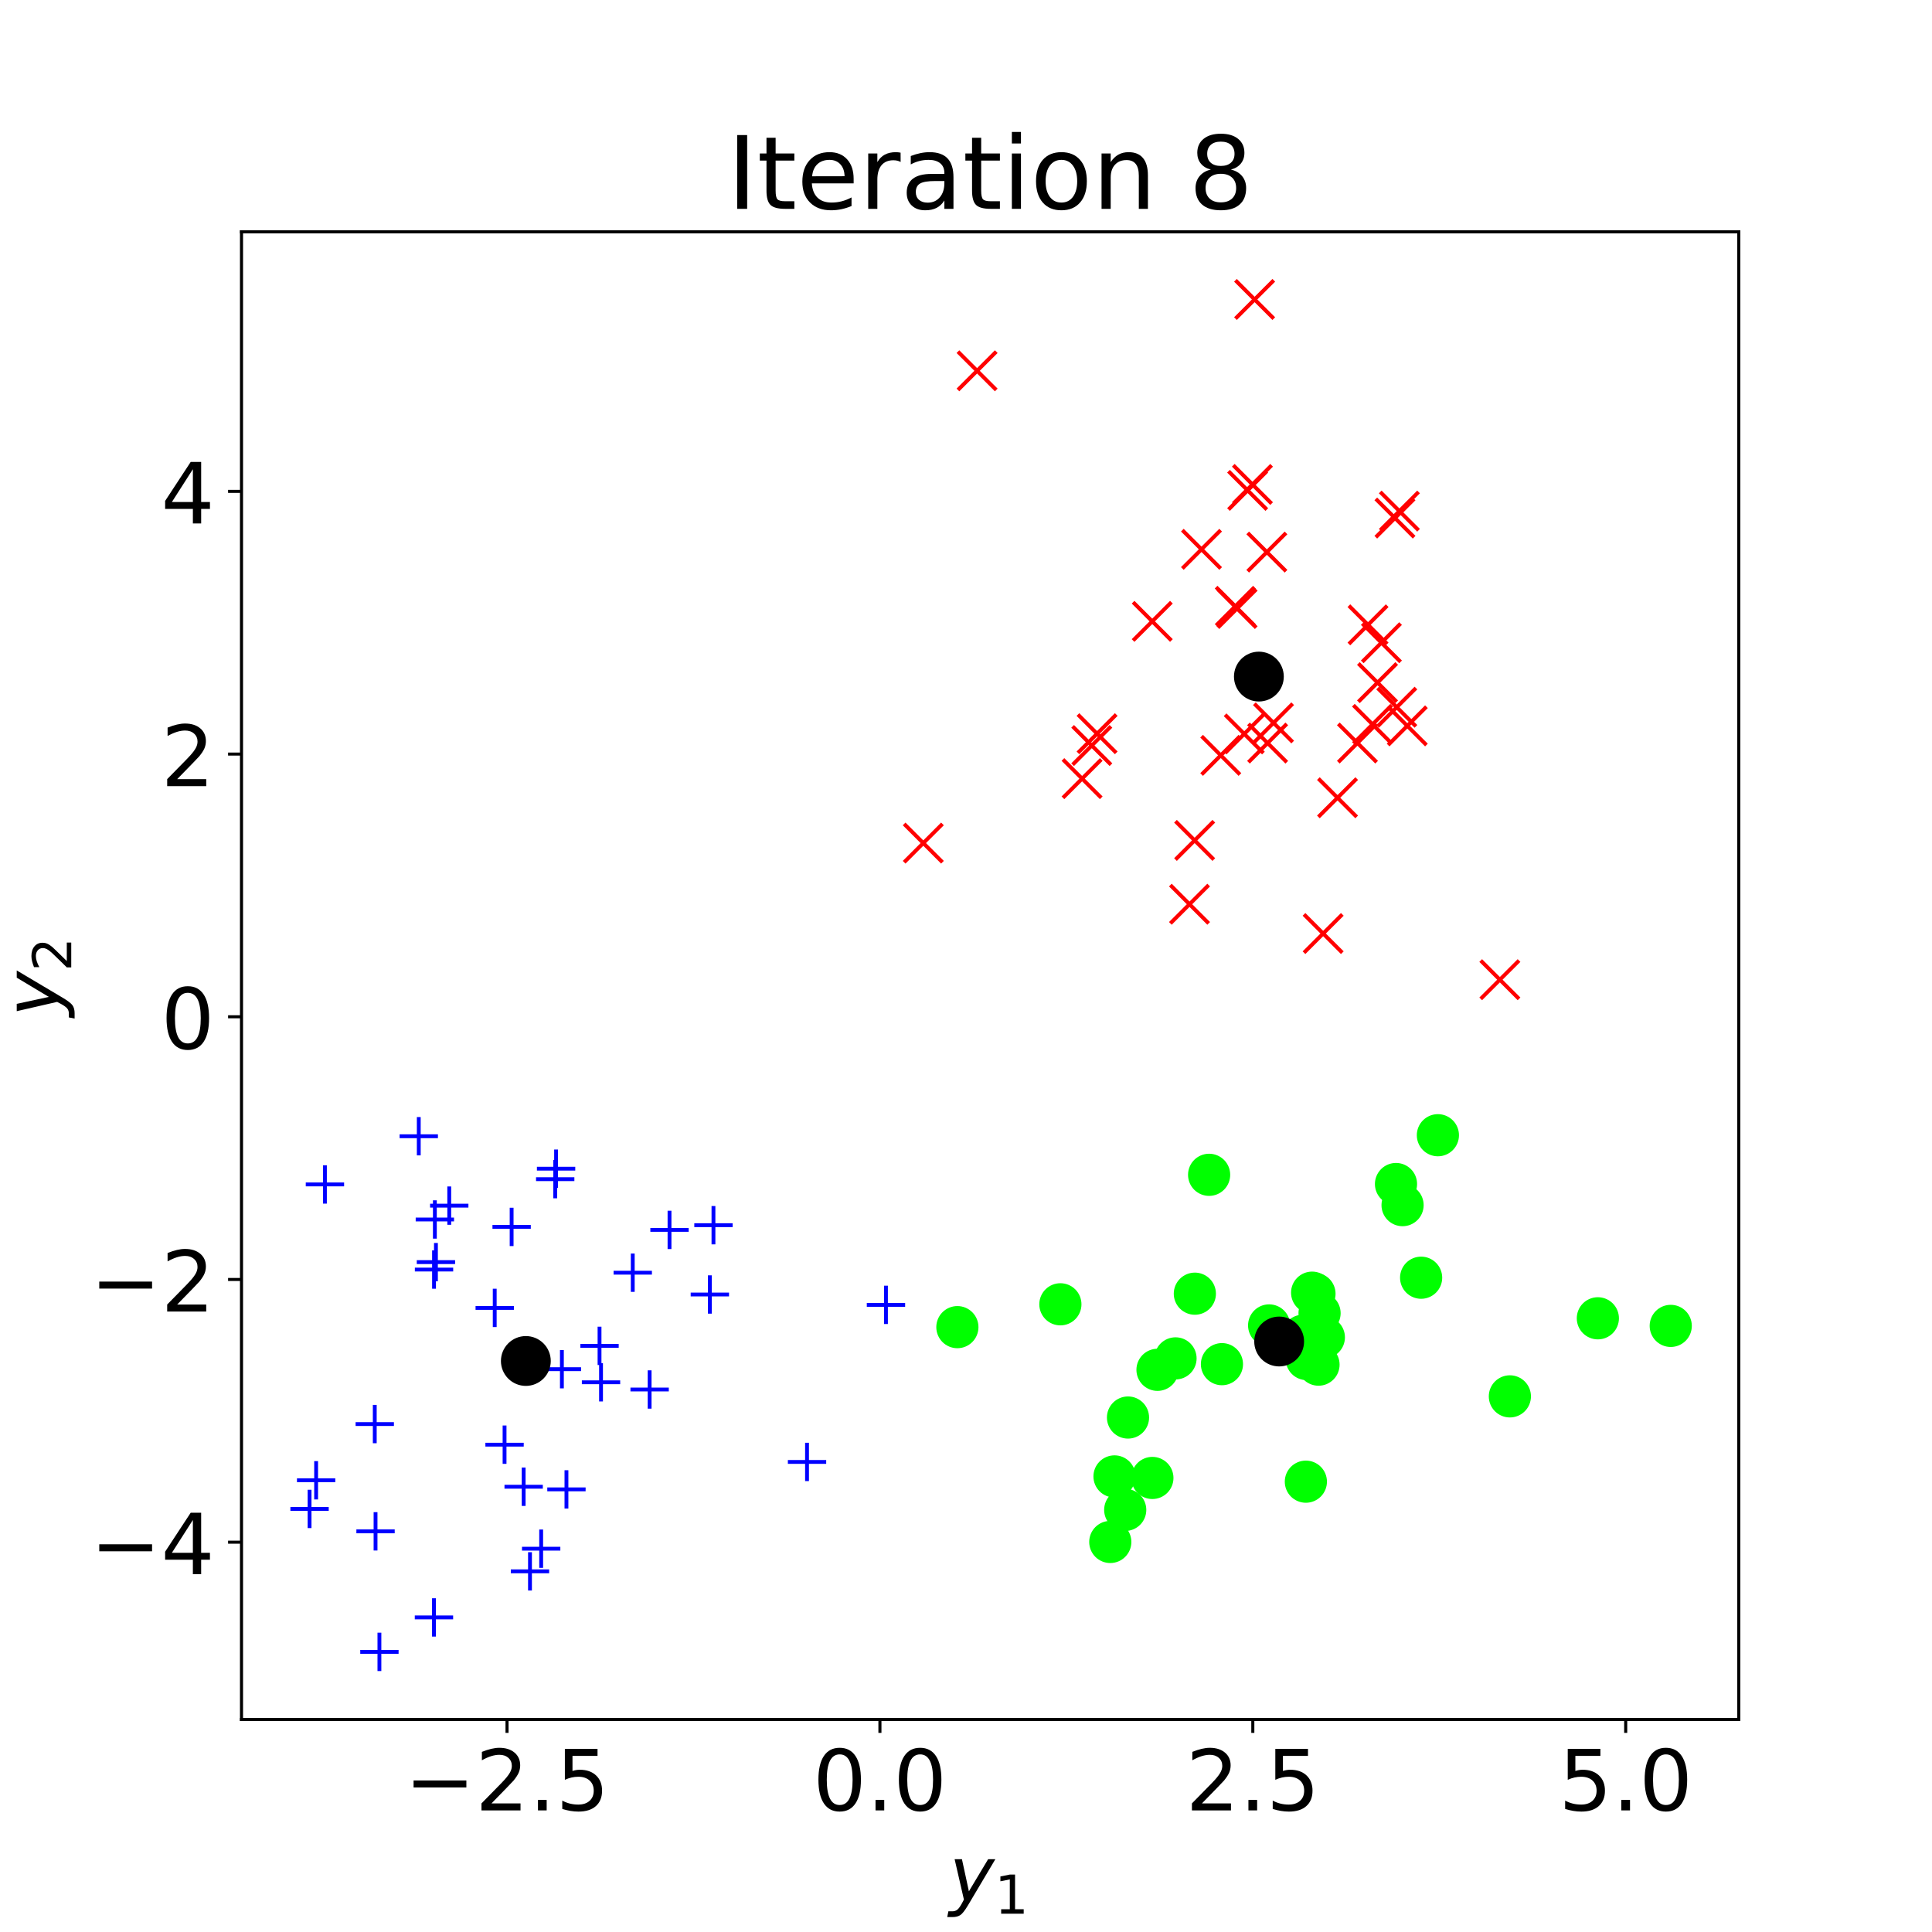
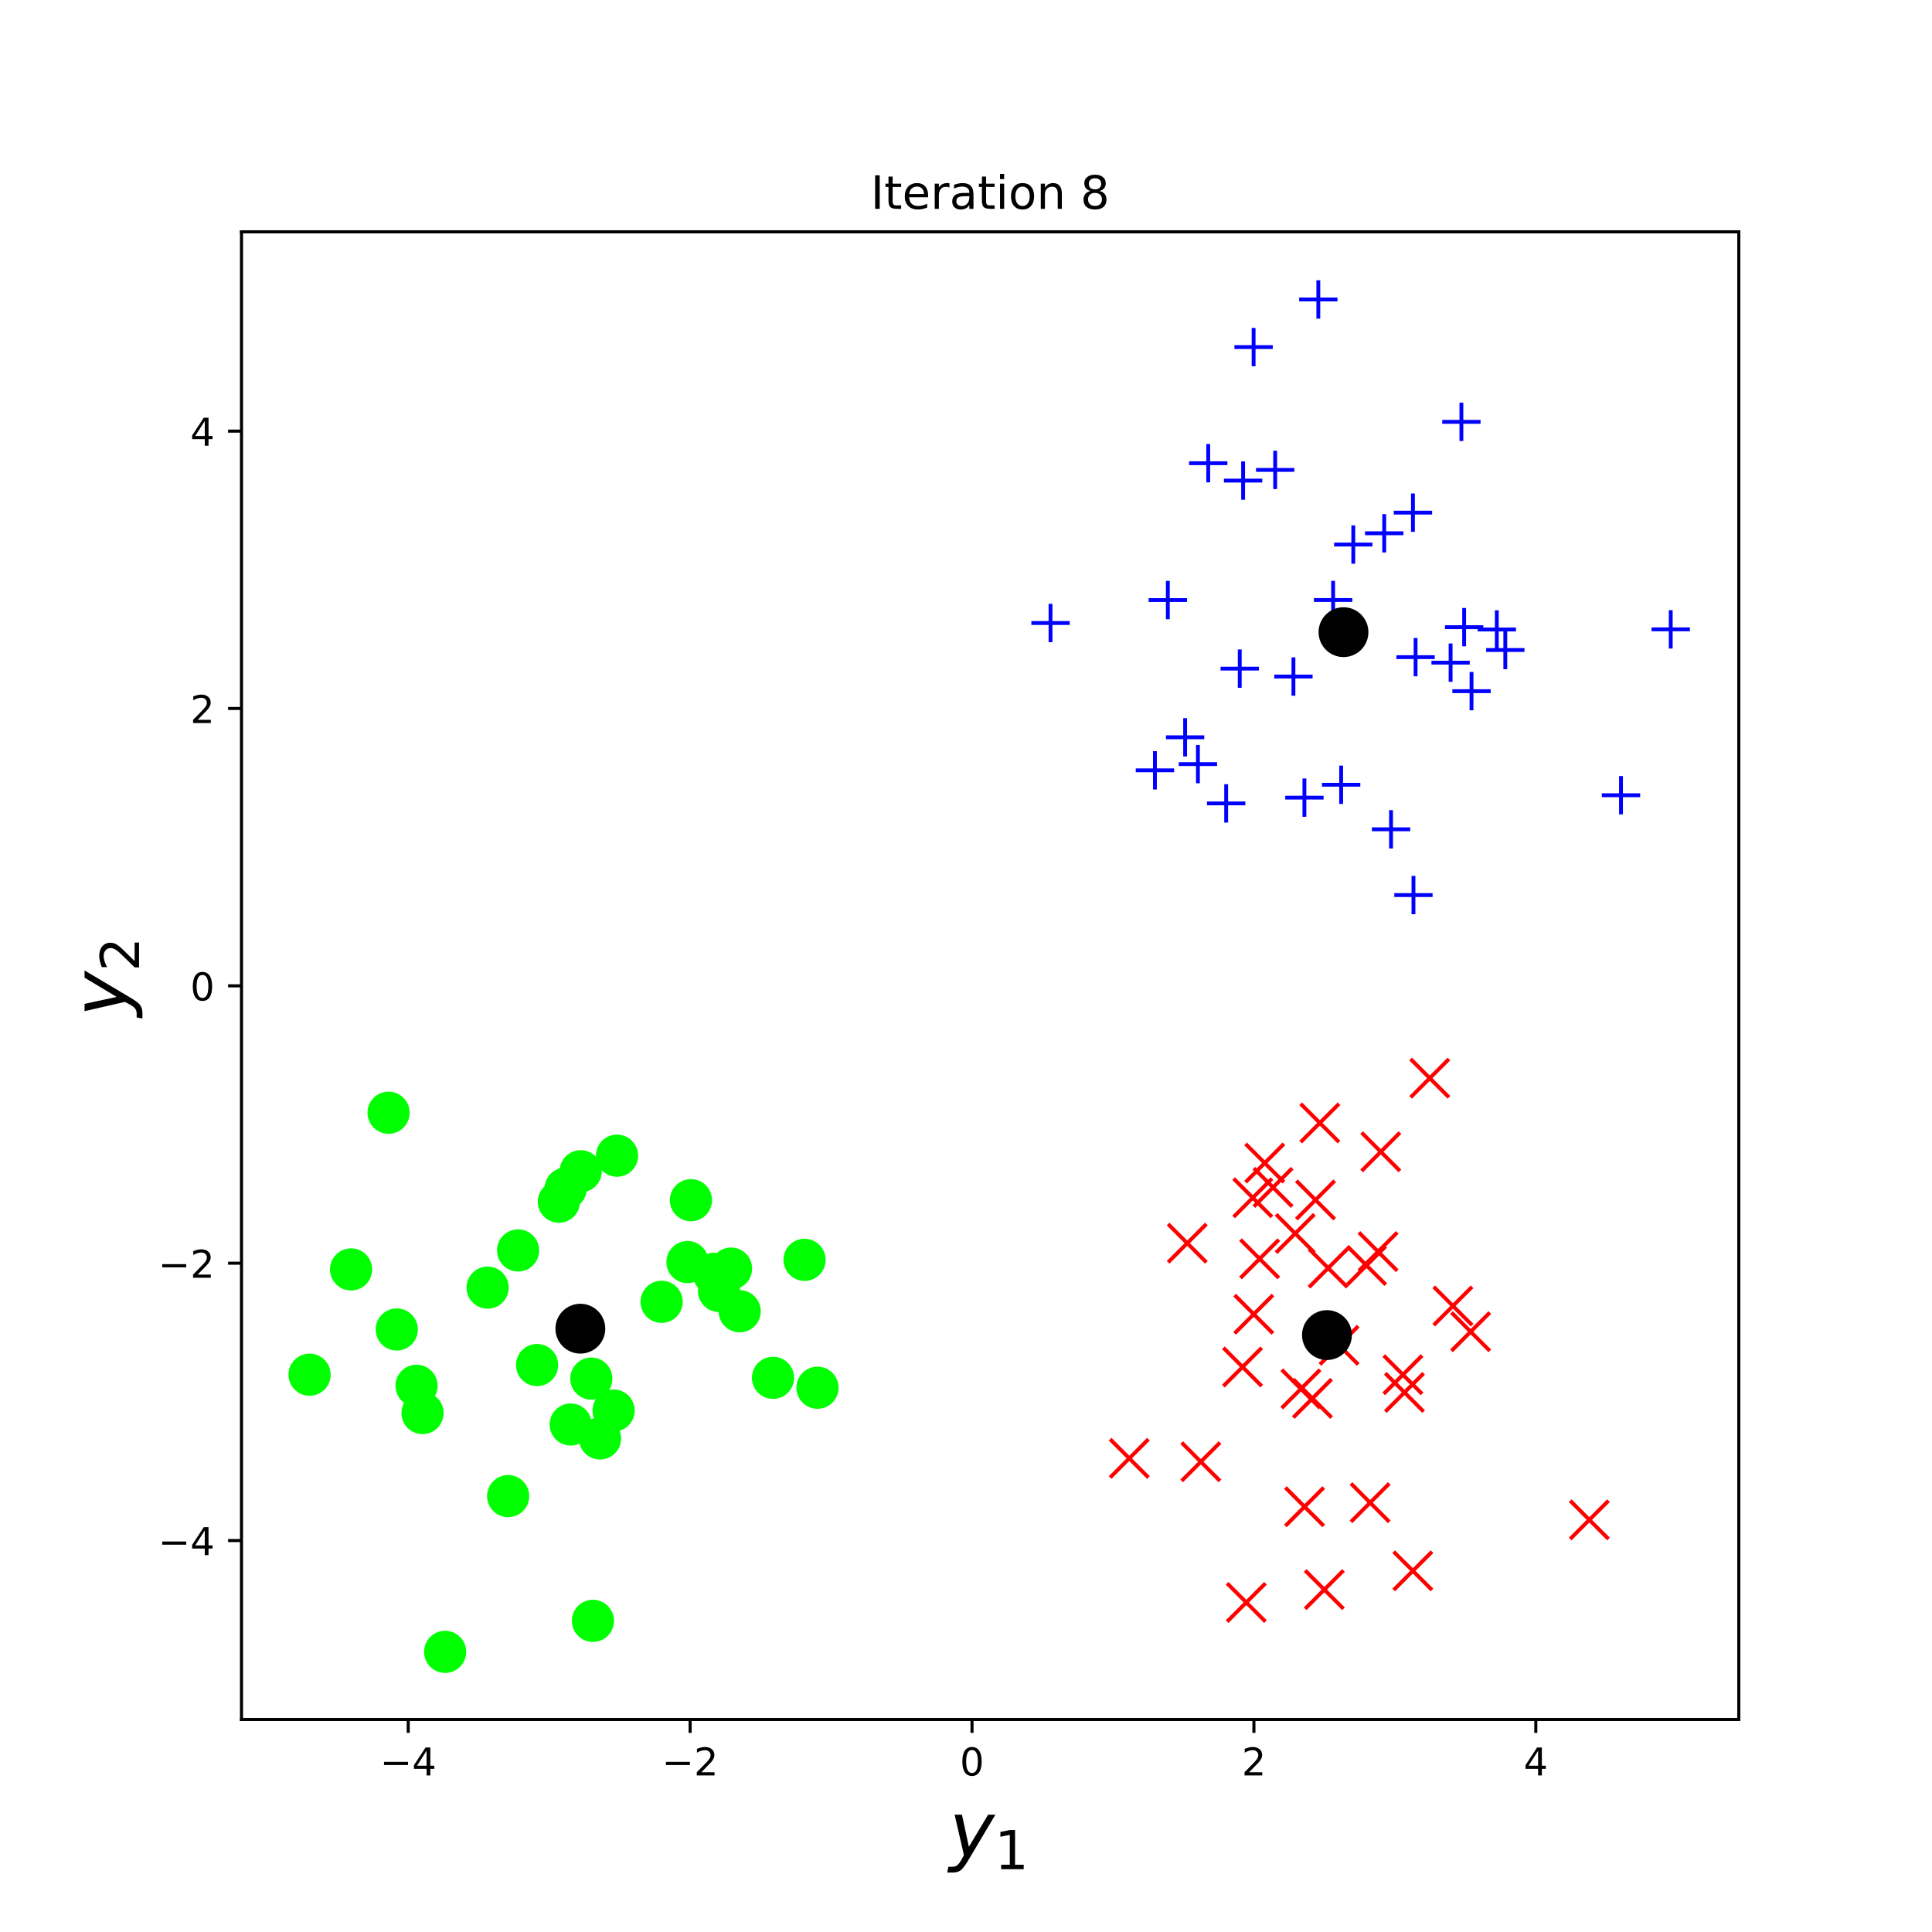
<svg xmlns="http://www.w3.org/2000/svg" xmlns:xlink="http://www.w3.org/1999/xlink" width="504pt" height="504pt" viewBox="0 0 504 504" version="1.1">
  <defs>
    <style type="text/css">*{stroke-linejoin: round; stroke-linecap: butt}</style>
  </defs>
  <g id="figure_1">
    <g id="patch_1">
      <path d="M 0 504  L 504 504  L 504 0  L 0 0  L 0 504  z " style="fill: none" />
    </g>
    <g id="axes_1">
      <g id="patch_2">
        <path d="M 63 448.56  L 453.6 448.56  L 453.6 60.48  L 63 60.48  L 63 448.56  z " style="fill: none" />
      </g>
      <g id="matplotlib.axis_1">
        <g id="xtick_1">
          <g id="line2d_1">
            <defs>
-               <path id="mf5947252af" d="M 0 0  L 0 3.5  " style="stroke: #000000; stroke-width: 0.8" />
+               <path id="mb00585ec07" d="M 0 0  L 0 3.5  " style="stroke: #000000; stroke-width: 0.8" />
            </defs>
            <g>
-               <use xlink:href="#mf5947252af" x="132.27" y="448.56" style="stroke: #000000; stroke-width: 0.8" />
+               <use xlink:href="#mb00585ec07" x="106.492" y="448.56" style="stroke: #000000; stroke-width: 0.8" />
            </g>
          </g>
          <g id="text_1">
-             <g transform="translate(105.5589 472.2766) scale(0.22 -0.22)">
+             <g transform="translate(99.12061 463.1584) scale(0.1 -0.1)">
              <defs>
                <path id="DejaVuSans-2212" d="M 678 2272  L 4684 2272  L 4684 1741  L 678 1741  L 678 2272  z " transform="scale(0.015625)" />
+                 <path id="DejaVuSans-34" d="M 2419 4116  L 825 1625  L 2419 1625  L 2419 4116  z M 2253 4666  L 3047 4666  L 3047 1625  L 3713 1625  L 3713 1100  L 3047 1100  L 3047 0  L 2419 0  L 2419 1100  L 313 1100  L 313 1709  L 2253 4666  z " transform="scale(0.015625)" />
+               </defs>
+               <use xlink:href="#DejaVuSans-2212" />
+               <use xlink:href="#DejaVuSans-34" x="83.789" />
+             </g>
+           </g>
+         </g>
+         <g id="xtick_2">
+           <g id="line2d_2">
+             <g>
+               <use xlink:href="#mb00585ec07" x="180.03" y="448.56" style="stroke: #000000; stroke-width: 0.8" />
+             </g>
+           </g>
+           <g id="text_2">
+             <g transform="translate(172.6587 463.1584) scale(0.1 -0.1)">
+               <defs>
                <path id="DejaVuSans-32" d="M 1228 531  L 3431 531  L 3431 0  L 469 0  L 469 531  Q 828 903 1448 1529  Q 2069 2156 2228 2338  Q 2531 2678 2651 2914  Q 2772 3150 2772 3378  Q 2772 3750 2511 3984  Q 2250 4219 1831 4219  Q 1534 4219 1204 4116  Q 875 4013 500 3803  L 500 4441  Q 881 4594 1212 4672  Q 1544 4750 1819 4750  Q 2544 4750 2975 4387  Q 3406 4025 3406 3419  Q 3406 3131 3298 2873  Q 3191 2616 2906 2266  Q 2828 2175 2409 1742  Q 1991 1309 1228 531  z " transform="scale(0.015625)" />
-                 <path id="DejaVuSans-2e" d="M 684 794  L 1344 794  L 1344 0  L 684 0  L 684 794  z " transform="scale(0.015625)" />
-                 <path id="DejaVuSans-35" d="M 691 4666  L 3169 4666  L 3169 4134  L 1269 4134  L 1269 2991  Q 1406 3038 1543 3061  Q 1681 3084 1819 3084  Q 2600 3084 3056 2656  Q 3513 2228 3513 1497  Q 3513 744 3044 326  Q 2575 -91 1722 -91  Q 1428 -91 1123 -41  Q 819 9 494 109  L 494 744  Q 775 591 1075 516  Q 1375 441 1709 441  Q 2250 441 2565 725  Q 2881 1009 2881 1497  Q 2881 1984 2565 2268  Q 2250 2553 1709 2553  Q 1456 2553 1204 2497  Q 953 2441 691 2322  L 691 4666  z " transform="scale(0.015625)" />
              </defs>
              <use xlink:href="#DejaVuSans-2212" />
              <use xlink:href="#DejaVuSans-32" x="83.789" />
-               <use xlink:href="#DejaVuSans-2e" x="147.412" />
-               <use xlink:href="#DejaVuSans-35" x="179.199" />
-             </g>
-           </g>
-         </g>
-         <g id="xtick_2">
-           <g id="line2d_2">
-             <g>
-               <use xlink:href="#mf5947252af" x="229.545" y="448.56" style="stroke: #000000; stroke-width: 0.8" />
-             </g>
-           </g>
-           <g id="text_2">
-             <g transform="translate(212.052 472.2766) scale(0.22 -0.22)">
+             </g>
+           </g>
+         </g>
+         <g id="xtick_3">
+           <g id="line2d_3">
+             <g>
+               <use xlink:href="#mb00585ec07" x="253.568" y="448.56" style="stroke: #000000; stroke-width: 0.8" />
+             </g>
+           </g>
+           <g id="text_3">
+             <g transform="translate(250.3866 463.1584) scale(0.1 -0.1)">
              <defs>
                <path id="DejaVuSans-30" d="M 2034 4250  Q 1547 4250 1301 3770  Q 1056 3291 1056 2328  Q 1056 1369 1301 889  Q 1547 409 2034 409  Q 2525 409 2770 889  Q 3016 1369 3016 2328  Q 3016 3291 2770 3770  Q 2525 4250 2034 4250  z M 2034 4750  Q 2819 4750 3233 4129  Q 3647 3509 3647 2328  Q 3647 1150 3233 529  Q 2819 -91 2034 -91  Q 1250 -91 836 529  Q 422 1150 422 2328  Q 422 3509 836 4129  Q 1250 4750 2034 4750  z " transform="scale(0.015625)" />
              </defs>
              <use xlink:href="#DejaVuSans-30" />
-               <use xlink:href="#DejaVuSans-2e" x="63.623" />
-               <use xlink:href="#DejaVuSans-30" x="95.41" />
-             </g>
-           </g>
-         </g>
-         <g id="xtick_3">
-           <g id="line2d_3">
-             <g>
-               <use xlink:href="#mf5947252af" x="326.821" y="448.56" style="stroke: #000000; stroke-width: 0.8" />
-             </g>
-           </g>
-           <g id="text_3">
-             <g transform="translate(309.3275 472.2766) scale(0.22 -0.22)">
-               <use xlink:href="#DejaVuSans-32" />
-               <use xlink:href="#DejaVuSans-2e" x="63.623" />
-               <use xlink:href="#DejaVuSans-35" x="95.41" />
            </g>
          </g>
        </g>
        <g id="xtick_4">
          <g id="line2d_4">
            <g>
-               <use xlink:href="#mf5947252af" x="424.096" y="448.56" style="stroke: #000000; stroke-width: 0.8" />
+               <use xlink:href="#mb00585ec07" x="327.106" y="448.56" style="stroke: #000000; stroke-width: 0.8" />
            </g>
          </g>
          <g id="text_4">
-             <g transform="translate(406.603 472.2766) scale(0.22 -0.22)">
-               <use xlink:href="#DejaVuSans-35" />
-               <use xlink:href="#DejaVuSans-2e" x="63.623" />
-               <use xlink:href="#DejaVuSans-30" x="95.41" />
-             </g>
-           </g>
-         </g>
-         <g id="text_5">
-           <g transform="translate(247.6 496.0081) scale(0.2 -0.2)">
+             <g transform="translate(323.9247 463.1584) scale(0.1 -0.1)">
+               <use xlink:href="#DejaVuSans-32" />
+             </g>
+           </g>
+         </g>
+         <g id="xtick_5">
+           <g id="line2d_5">
+             <g>
+               <use xlink:href="#mb00585ec07" x="400.644" y="448.56" style="stroke: #000000; stroke-width: 0.8" />
+             </g>
+           </g>
+           <g id="text_5">
+             <g transform="translate(397.4627 463.1584) scale(0.1 -0.1)">
+               <use xlink:href="#DejaVuSans-34" />
+             </g>
+           </g>
+         </g>
+         <g id="text_6">
+           <g transform="translate(247.6 484.3944) scale(0.2 -0.2)">
            <defs>
              <path id="DejaVuSans-Oblique-79" d="M 1588 -325  Q 1188 -997 936 -1164  Q 684 -1331 294 -1331  L -159 -1331  L -63 -850  L 269 -850  Q 509 -850 678 -719  Q 847 -588 1056 -206  L 1234 128  L 459 3500  L 1069 3500  L 1650 819  L 3256 3500  L 3859 3500  L 1588 -325  z " transform="scale(0.015625)" />
              <path id="DejaVuSans-31" d="M 794 531  L 1825 531  L 1825 4091  L 703 3866  L 703 4441  L 1819 4666  L 2450 4666  L 2450 531  L 3481 531  L 3481 0  L 794 0  L 794 531  z " transform="scale(0.015625)" />
            </defs>
            <use xlink:href="#DejaVuSans-Oblique-79" transform="translate(0 0.3125)" />
            <use xlink:href="#DejaVuSans-31" transform="translate(59.17969 -16.09375) scale(0.7)" />
          </g>
        </g>
      </g>
      <g id="matplotlib.axis_2">
        <g id="ytick_1">
-           <g id="line2d_5">
+           <g id="line2d_6">
            <defs>
-               <path id="mf12e7941b2" d="M 0 0  L -3.5 0  " style="stroke: #000000; stroke-width: 0.8" />
+               <path id="m2a9a1e4deb" d="M 0 0  L -3.5 0  " style="stroke: #000000; stroke-width: 0.8" />
            </defs>
            <g>
-               <use xlink:href="#mf12e7941b2" x="63" y="402.308" style="stroke: #000000; stroke-width: 0.8" />
-             </g>
-           </g>
-           <g id="text_6">
-             <g transform="translate(23.56719 410.6658) scale(0.22 -0.22)">
-               <defs>
-                 <path id="DejaVuSans-34" d="M 2419 4116  L 825 1625  L 2419 1625  L 2419 4116  z M 2253 4666  L 3047 4666  L 3047 1625  L 3713 1625  L 3713 1100  L 3047 1100  L 3047 0  L 2419 0  L 2419 1100  L 313 1100  L 313 1709  L 2253 4666  z " transform="scale(0.015625)" />
-               </defs>
+               <use xlink:href="#m2a9a1e4deb" x="63" y="401.885" style="stroke: #000000; stroke-width: 0.8" />
+             </g>
+           </g>
+           <g id="text_7">
+             <g transform="translate(41.25781 405.6845) scale(0.1 -0.1)">
              <use xlink:href="#DejaVuSans-2212" />
              <use xlink:href="#DejaVuSans-34" x="83.789" />
            </g>
          </g>
        </g>
        <g id="ytick_2">
-           <g id="line2d_6">
-             <g>
-               <use xlink:href="#mf12e7941b2" x="63" y="333.777" style="stroke: #000000; stroke-width: 0.8" />
-             </g>
-           </g>
-           <g id="text_7">
-             <g transform="translate(23.56719 342.1357) scale(0.22 -0.22)">
+           <g id="line2d_7">
+             <g>
+               <use xlink:href="#m2a9a1e4deb" x="63" y="329.53" style="stroke: #000000; stroke-width: 0.8" />
+             </g>
+           </g>
+           <g id="text_8">
+             <g transform="translate(41.25781 333.3295) scale(0.1 -0.1)">
              <use xlink:href="#DejaVuSans-2212" />
              <use xlink:href="#DejaVuSans-32" x="83.789" />
            </g>
          </g>
        </g>
        <g id="ytick_3">
-           <g id="line2d_7">
-             <g>
-               <use xlink:href="#mf12e7941b2" x="63" y="265.247" style="stroke: #000000; stroke-width: 0.8" />
-             </g>
-           </g>
-           <g id="text_8">
-             <g transform="translate(42.0025 273.6055) scale(0.22 -0.22)">
+           <g id="line2d_8">
+             <g>
+               <use xlink:href="#m2a9a1e4deb" x="63" y="257.175" style="stroke: #000000; stroke-width: 0.8" />
+             </g>
+           </g>
+           <g id="text_9">
+             <g transform="translate(49.6375 260.9744) scale(0.1 -0.1)">
              <use xlink:href="#DejaVuSans-30" />
            </g>
          </g>
        </g>
        <g id="ytick_4">
-           <g id="line2d_8">
-             <g>
-               <use xlink:href="#mf12e7941b2" x="63" y="196.717" style="stroke: #000000; stroke-width: 0.8" />
-             </g>
-           </g>
-           <g id="text_9">
-             <g transform="translate(42.0025 205.0753) scale(0.22 -0.22)">
+           <g id="line2d_9">
+             <g>
+               <use xlink:href="#m2a9a1e4deb" x="63" y="184.82" style="stroke: #000000; stroke-width: 0.8" />
+             </g>
+           </g>
+           <g id="text_10">
+             <g transform="translate(49.6375 188.6193) scale(0.1 -0.1)">
              <use xlink:href="#DejaVuSans-32" />
            </g>
          </g>
        </g>
        <g id="ytick_5">
-           <g id="line2d_9">
-             <g>
-               <use xlink:href="#mf12e7941b2" x="63" y="128.187" style="stroke: #000000; stroke-width: 0.8" />
-             </g>
-           </g>
-           <g id="text_10">
-             <g transform="translate(42.0025 136.5451) scale(0.22 -0.22)">
+           <g id="line2d_10">
+             <g>
+               <use xlink:href="#m2a9a1e4deb" x="63" y="112.465" style="stroke: #000000; stroke-width: 0.8" />
+             </g>
+           </g>
+           <g id="text_11">
+             <g transform="translate(49.6375 116.2642) scale(0.1 -0.1)">
              <use xlink:href="#DejaVuSans-34" />
            </g>
          </g>
        </g>
-         <g id="text_11">
-           <g transform="translate(15.36719 265.22) rotate(-90) scale(0.2 -0.2)">
+         <g id="text_12">
+           <g transform="translate(33.05781 265.22) rotate(-90) scale(0.2 -0.2)">
            <use xlink:href="#DejaVuSans-Oblique-79" transform="translate(0 0.3125)" />
            <use xlink:href="#DejaVuSans-32" transform="translate(59.17969 -16.09375) scale(0.7)" />
          </g>
        </g>
      </g>
-       <g id="line2d_10">
-         <defs>
-           <path id="mcf7c42142a" d="M -5 5  L 5 -5  M -5 -5  L 5 5  " style="stroke: #ff0000" />
-         </defs>
-         <g clip-path="url(#pb0cc744945)">
-           <use xlink:href="#mcf7c42142a" x="318.463" y="197.049" style="fill: #ff0000; stroke: #ff0000" />
-           <use xlink:href="#mcf7c42142a" x="356.879" y="162.999" style="fill: #ff0000; stroke: #ff0000" />
-           <use xlink:href="#mcf7c42142a" x="284.814" y="194.484" style="fill: #ff0000; stroke: #ff0000" />
-           <use xlink:href="#mcf7c42142a" x="286.198" y="191.396" style="fill: #ff0000; stroke: #ff0000" />
-           <use xlink:href="#mcf7c42142a" x="359.356" y="178.076" style="fill: #ff0000; stroke: #ff0000" />
-           <use xlink:href="#mcf7c42142a" x="240.861" y="219.935" style="fill: #ff0000; stroke: #ff0000" />
-           <use xlink:href="#mcf7c42142a" x="330.485" y="144.023" style="fill: #ff0000; stroke: #ff0000" />
-           <use xlink:href="#mcf7c42142a" x="322.719" y="158.737" style="fill: #ff0000; stroke: #ff0000" />
-           <use xlink:href="#mcf7c42142a" x="364.378" y="184.489" style="fill: #ff0000; stroke: #ff0000" />
-           <use xlink:href="#mcf7c42142a" x="358.052" y="188.967" style="fill: #ff0000; stroke: #ff0000" />
-           <use xlink:href="#mcf7c42142a" x="360.37" y="167.666" style="fill: #ff0000; stroke: #ff0000" />
-           <use xlink:href="#mcf7c42142a" x="322.243" y="158.167" style="fill: #ff0000; stroke: #ff0000" />
-           <use xlink:href="#mcf7c42142a" x="365.061" y="133.333" style="fill: #ff0000; stroke: #ff0000" />
-           <use xlink:href="#mcf7c42142a" x="330.679" y="193.844" style="fill: #ff0000; stroke: #ff0000" />
-           <use xlink:href="#mcf7c42142a" x="282.285" y="203.123" style="fill: #ff0000; stroke: #ff0000" />
-           <use xlink:href="#mcf7c42142a" x="311.647" y="219.236" style="fill: #ff0000; stroke: #ff0000" />
-           <use xlink:href="#mcf7c42142a" x="326.725" y="126.376" style="fill: #ff0000; stroke: #ff0000" />
-           <use xlink:href="#mcf7c42142a" x="313.434" y="143.299" style="fill: #ff0000; stroke: #ff0000" />
-           <use xlink:href="#mcf7c42142a" x="300.586" y="162.092" style="fill: #ff0000; stroke: #ff0000" />
-           <use xlink:href="#mcf7c42142a" x="324.589" y="191.451" style="fill: #ff0000; stroke: #ff0000" />
-           <use xlink:href="#mcf7c42142a" x="310.309" y="235.885" style="fill: #ff0000; stroke: #ff0000" />
-           <use xlink:href="#mcf7c42142a" x="348.923" y="208.111" style="fill: #ff0000; stroke: #ff0000" />
-           <use xlink:href="#mcf7c42142a" x="354.122" y="193.831" style="fill: #ff0000; stroke: #ff0000" />
-           <use xlink:href="#mcf7c42142a" x="327.291" y="78.12" style="fill: #ff0000; stroke: #ff0000" />
-           <use xlink:href="#mcf7c42142a" x="325.473" y="127.928" style="fill: #ff0000; stroke: #ff0000" />
-           <use xlink:href="#mcf7c42142a" x="332.223" y="188.58" style="fill: #ff0000; stroke: #ff0000" />
-           <use xlink:href="#mcf7c42142a" x="367.116" y="189.36" style="fill: #ff0000; stroke: #ff0000" />
-           <use xlink:href="#mcf7c42142a" x="254.895" y="96.731" style="fill: #ff0000; stroke: #ff0000" />
-           <use xlink:href="#mcf7c42142a" x="345.171" y="243.53" style="fill: #ff0000; stroke: #ff0000" />
-           <use xlink:href="#mcf7c42142a" x="363.904" y="135.144" style="fill: #ff0000; stroke: #ff0000" />
-           <use xlink:href="#mcf7c42142a" x="391.27" y="255.572" style="fill: #ff0000; stroke: #ff0000" />
-         </g>
-       </g>
      <g id="line2d_11">
        <defs>
-           <path id="m94ae847111" d="M 0 5  C 1.326 5 2.598 4.473 3.536 3.536  C 4.473 2.598 5 1.326 5 0  C 5 -1.326 4.473 -2.598 3.536 -3.536  C 2.598 -4.473 1.326 -5 0 -5  C -1.326 -5 -2.598 -4.473 -3.536 -3.536  C -4.473 -2.598 -5 -1.326 -5 0  C -5 1.326 -4.473 2.598 -3.536 3.536  C -2.598 4.473 -1.326 5 0 5  z " style="stroke: #00ff00" />
+           <path id="mb4ee7847a9" d="M -5 5  L 5 -5  M -5 -5  L 5 5  " style="stroke: #ff0000" />
        </defs>
-         <g clip-path="url(#pb0cc744945)">
-           <use xlink:href="#m94ae847111" x="249.75" y="346.211" style="fill: #00ff00; stroke: #00ff00" />
-           <use xlink:href="#m94ae847111" x="306.659" y="354.361" style="fill: #00ff00; stroke: #00ff00" />
-           <use xlink:href="#m94ae847111" x="293.536" y="393.883" style="fill: #00ff00; stroke: #00ff00" />
-           <use xlink:href="#m94ae847111" x="290.742" y="385.154" style="fill: #00ff00; stroke: #00ff00" />
-           <use xlink:href="#m94ae847111" x="300.623" y="385.553" style="fill: #00ff00; stroke: #00ff00" />
-           <use xlink:href="#m94ae847111" x="276.621" y="340.253" style="fill: #00ff00; stroke: #00ff00" />
-           <use xlink:href="#m94ae847111" x="318.768" y="355.867" style="fill: #00ff00; stroke: #00ff00" />
-           <use xlink:href="#m94ae847111" x="345.355" y="348.877" style="fill: #00ff00; stroke: #00ff00" />
-           <use xlink:href="#m94ae847111" x="370.727" y="333.317" style="fill: #00ff00; stroke: #00ff00" />
-           <use xlink:href="#m94ae847111" x="375.102" y="296.145" style="fill: #00ff00; stroke: #00ff00" />
-           <use xlink:href="#m94ae847111" x="435.845" y="345.886" style="fill: #00ff00; stroke: #00ff00" />
-           <use xlink:href="#m94ae847111" x="315.422" y="306.473" style="fill: #00ff00; stroke: #00ff00" />
-           <use xlink:href="#m94ae847111" x="344.233" y="342.567" style="fill: #00ff00; stroke: #00ff00" />
-           <use xlink:href="#m94ae847111" x="331.077" y="345.763" style="fill: #00ff00; stroke: #00ff00" />
-           <use xlink:href="#m94ae847111" x="339.901" y="348.462" style="fill: #00ff00; stroke: #00ff00" />
-           <use xlink:href="#m94ae847111" x="364.173" y="308.875" style="fill: #00ff00; stroke: #00ff00" />
-           <use xlink:href="#m94ae847111" x="393.88" y="364.271" style="fill: #00ff00; stroke: #00ff00" />
-           <use xlink:href="#m94ae847111" x="365.888" y="314.385" style="fill: #00ff00; stroke: #00ff00" />
-           <use xlink:href="#m94ae847111" x="311.7" y="337.483" style="fill: #00ff00; stroke: #00ff00" />
-           <use xlink:href="#m94ae847111" x="342.293" y="337.216" style="fill: #00ff00; stroke: #00ff00" />
-           <use xlink:href="#m94ae847111" x="289.64" y="402.251" style="fill: #00ff00; stroke: #00ff00" />
-           <use xlink:href="#m94ae847111" x="340.893" y="354.541" style="fill: #00ff00; stroke: #00ff00" />
-           <use xlink:href="#m94ae847111" x="301.957" y="357.344" style="fill: #00ff00; stroke: #00ff00" />
-           <use xlink:href="#m94ae847111" x="342.908" y="337.512" style="fill: #00ff00; stroke: #00ff00" />
-           <use xlink:href="#m94ae847111" x="340.661" y="386.525" style="fill: #00ff00; stroke: #00ff00" />
-           <use xlink:href="#m94ae847111" x="343.959" y="355.994" style="fill: #00ff00; stroke: #00ff00" />
-           <use xlink:href="#m94ae847111" x="294.262" y="369.79" style="fill: #00ff00; stroke: #00ff00" />
-           <use xlink:href="#m94ae847111" x="416.831" y="343.904" style="fill: #00ff00; stroke: #00ff00" />
+         <g clip-path="url(#p73dfed2187)">
+           <use xlink:href="#mb4ee7847a9" x="343.177" y="313.03" style="fill: #ff0000; stroke: #ff0000" />
+           <use xlink:href="#mb4ee7847a9" x="329.929" y="303.399" style="fill: #ff0000; stroke: #ff0000" />
+           <use xlink:href="#mb4ee7847a9" x="359.493" y="326.508" style="fill: #ff0000; stroke: #ff0000" />
+           <use xlink:href="#mb4ee7847a9" x="326.811" y="312.461" style="fill: #ff0000; stroke: #ff0000" />
+           <use xlink:href="#mb4ee7847a9" x="327.068" y="342.84" style="fill: #ff0000; stroke: #ff0000" />
+           <use xlink:href="#mb4ee7847a9" x="349.322" y="350.949" style="fill: #ff0000; stroke: #ff0000" />
+           <use xlink:href="#mb4ee7847a9" x="328.606" y="328.388" style="fill: #ff0000; stroke: #ff0000" />
+           <use xlink:href="#mb4ee7847a9" x="372.982" y="281.261" style="fill: #ff0000; stroke: #ff0000" />
+           <use xlink:href="#mb4ee7847a9" x="342.373" y="364.794" style="fill: #ff0000; stroke: #ff0000" />
+           <use xlink:href="#mb4ee7847a9" x="357.422" y="392.001" style="fill: #ff0000; stroke: #ff0000" />
+           <use xlink:href="#mb4ee7847a9" x="294.593" y="380.44" style="fill: #ff0000; stroke: #ff0000" />
+           <use xlink:href="#mb4ee7847a9" x="337.881" y="321.783" style="fill: #ff0000; stroke: #ff0000" />
+           <use xlink:href="#mb4ee7847a9" x="366.382" y="363.246" style="fill: #ff0000; stroke: #ff0000" />
+           <use xlink:href="#mb4ee7847a9" x="313.257" y="381.326" style="fill: #ff0000; stroke: #ff0000" />
+           <use xlink:href="#mb4ee7847a9" x="339.362" y="362.32" style="fill: #ff0000; stroke: #ff0000" />
+           <use xlink:href="#mb4ee7847a9" x="325.119" y="418.034" style="fill: #ff0000; stroke: #ff0000" />
+           <use xlink:href="#mb4ee7847a9" x="345.472" y="414.684" style="fill: #ff0000; stroke: #ff0000" />
+           <use xlink:href="#mb4ee7847a9" x="309.716" y="324.311" style="fill: #ff0000; stroke: #ff0000" />
+           <use xlink:href="#mb4ee7847a9" x="332.092" y="309.755" style="fill: #ff0000; stroke: #ff0000" />
+           <use xlink:href="#mb4ee7847a9" x="344.304" y="292.938" style="fill: #ff0000; stroke: #ff0000" />
+           <use xlink:href="#mb4ee7847a9" x="346.483" y="330.8" style="fill: #ff0000; stroke: #ff0000" />
+           <use xlink:href="#mb4ee7847a9" x="324.14" y="356.599" style="fill: #ff0000; stroke: #ff0000" />
+           <use xlink:href="#mb4ee7847a9" x="368.564" y="409.783" style="fill: #ff0000; stroke: #ff0000" />
+           <use xlink:href="#mb4ee7847a9" x="383.646" y="347.402" style="fill: #ff0000; stroke: #ff0000" />
+           <use xlink:href="#mb4ee7847a9" x="414.615" y="396.48" style="fill: #ff0000; stroke: #ff0000" />
+           <use xlink:href="#mb4ee7847a9" x="356.493" y="330.116" style="fill: #ff0000; stroke: #ff0000" />
+           <use xlink:href="#mb4ee7847a9" x="340.318" y="393.059" style="fill: #ff0000; stroke: #ff0000" />
+           <use xlink:href="#mb4ee7847a9" x="365.976" y="358.621" style="fill: #ff0000; stroke: #ff0000" />
+           <use xlink:href="#mb4ee7847a9" x="360.205" y="300.464" style="fill: #ff0000; stroke: #ff0000" />
+           <use xlink:href="#mb4ee7847a9" x="379.021" y="340.682" style="fill: #ff0000; stroke: #ff0000" />
        </g>
      </g>
      <g id="line2d_12">
        <defs>
-           <path id="mc38693cf6a" d="M -5 0  L 5 0  M 0 5  L 0 -5  " style="stroke: #0000ff" />
+           <path id="md19575df43" d="M 0 5  C 1.326 5 2.598 4.473 3.536 3.536  C 4.473 2.598 5 1.326 5 0  C 5 -1.326 4.473 -2.598 3.536 -3.536  C 2.598 -4.473 1.326 -5 0 -5  C -1.326 -5 -2.598 -4.473 -3.536 -3.536  C -4.473 -2.598 -5 -1.326 -5 0  C -5 1.326 -4.473 2.598 -3.536 3.536  C -2.598 4.473 -1.326 5 0 5  z " style="stroke: #00ff00" />
        </defs>
-         <g clip-path="url(#pb0cc744945)">
-           <use xlink:href="#mc38693cf6a" x="141.175" y="404.009" style="fill: #0000ff; stroke: #0000ff" />
-           <use xlink:href="#mc38693cf6a" x="185.18" y="337.697" style="fill: #0000ff; stroke: #0000ff" />
-           <use xlink:href="#mc38693cf6a" x="82.467" y="386.156" style="fill: #0000ff; stroke: #0000ff" />
-           <use xlink:href="#mc38693cf6a" x="113.224" y="331.185" style="fill: #0000ff; stroke: #0000ff" />
-           <use xlink:href="#mc38693cf6a" x="174.656" y="320.843" style="fill: #0000ff; stroke: #0000ff" />
-           <use xlink:href="#mc38693cf6a" x="113.443" y="318.122" style="fill: #0000ff; stroke: #0000ff" />
-           <use xlink:href="#mc38693cf6a" x="145.065" y="304.87" style="fill: #0000ff; stroke: #0000ff" />
-           <use xlink:href="#mc38693cf6a" x="165.065" y="332.01" style="fill: #0000ff; stroke: #0000ff" />
-           <use xlink:href="#mc38693cf6a" x="131.624" y="376.873" style="fill: #0000ff; stroke: #0000ff" />
-           <use xlink:href="#mc38693cf6a" x="133.468" y="320.054" style="fill: #0000ff; stroke: #0000ff" />
-           <use xlink:href="#mc38693cf6a" x="156.788" y="360.593" style="fill: #0000ff; stroke: #0000ff" />
-           <use xlink:href="#mc38693cf6a" x="80.755" y="393.636" style="fill: #0000ff; stroke: #0000ff" />
-           <use xlink:href="#mc38693cf6a" x="136.605" y="387.845" style="fill: #0000ff; stroke: #0000ff" />
-           <use xlink:href="#mc38693cf6a" x="129.058" y="341.194" style="fill: #0000ff; stroke: #0000ff" />
-           <use xlink:href="#mc38693cf6a" x="156.4" y="351.098" style="fill: #0000ff; stroke: #0000ff" />
-           <use xlink:href="#mc38693cf6a" x="144.836" y="307.607" style="fill: #0000ff; stroke: #0000ff" />
-           <use xlink:href="#mc38693cf6a" x="138.257" y="409.915" style="fill: #0000ff; stroke: #0000ff" />
-           <use xlink:href="#mc38693cf6a" x="113.722" y="329.248" style="fill: #0000ff; stroke: #0000ff" />
-           <use xlink:href="#mc38693cf6a" x="169.467" y="362.473" style="fill: #0000ff; stroke: #0000ff" />
-           <use xlink:href="#mc38693cf6a" x="109.244" y="296.411" style="fill: #0000ff; stroke: #0000ff" />
-           <use xlink:href="#mc38693cf6a" x="117.195" y="314.515" style="fill: #0000ff; stroke: #0000ff" />
-           <use xlink:href="#mc38693cf6a" x="97.968" y="399.483" style="fill: #0000ff; stroke: #0000ff" />
-           <use xlink:href="#mc38693cf6a" x="147.769" y="388.531" style="fill: #0000ff; stroke: #0000ff" />
-           <use xlink:href="#mc38693cf6a" x="84.766" y="308.981" style="fill: #0000ff; stroke: #0000ff" />
-           <use xlink:href="#mc38693cf6a" x="186.12" y="319.612" style="fill: #0000ff; stroke: #0000ff" />
-           <use xlink:href="#mc38693cf6a" x="113.206" y="421.93" style="fill: #0000ff; stroke: #0000ff" />
-           <use xlink:href="#mc38693cf6a" x="146.58" y="357.177" style="fill: #0000ff; stroke: #0000ff" />
-           <use xlink:href="#mc38693cf6a" x="98.978" y="430.92" style="fill: #0000ff; stroke: #0000ff" />
-           <use xlink:href="#mc38693cf6a" x="210.529" y="381.37" style="fill: #0000ff; stroke: #0000ff" />
-           <use xlink:href="#mc38693cf6a" x="97.764" y="371.492" style="fill: #0000ff; stroke: #0000ff" />
-           <use xlink:href="#mc38693cf6a" x="231.122" y="340.399" style="fill: #0000ff; stroke: #0000ff" />
+         <g clip-path="url(#p73dfed2187)">
+           <use xlink:href="#md19575df43" x="154.262" y="359.632" style="fill: #00ff00; stroke: #00ff00" />
+           <use xlink:href="#md19575df43" x="91.585" y="331.153" style="fill: #00ff00; stroke: #00ff00" />
+           <use xlink:href="#md19575df43" x="172.596" y="339.605" style="fill: #00ff00; stroke: #00ff00" />
+           <use xlink:href="#md19575df43" x="156.524" y="375.246" style="fill: #00ff00; stroke: #00ff00" />
+           <use xlink:href="#md19575df43" x="132.558" y="390.291" style="fill: #00ff00; stroke: #00ff00" />
+           <use xlink:href="#md19575df43" x="186.228" y="332.3" style="fill: #00ff00; stroke: #00ff00" />
+           <use xlink:href="#md19575df43" x="135.153" y="326.203" style="fill: #00ff00; stroke: #00ff00" />
+           <use xlink:href="#md19575df43" x="116.121" y="430.92" style="fill: #00ff00; stroke: #00ff00" />
+           <use xlink:href="#md19575df43" x="140.105" y="356.097" style="fill: #00ff00; stroke: #00ff00" />
+           <use xlink:href="#md19575df43" x="127.206" y="335.903" style="fill: #00ff00; stroke: #00ff00" />
+           <use xlink:href="#md19575df43" x="187.585" y="336.776" style="fill: #00ff00; stroke: #00ff00" />
+           <use xlink:href="#md19575df43" x="190.708" y="330.936" style="fill: #00ff00; stroke: #00ff00" />
+           <use xlink:href="#md19575df43" x="108.662" y="361.513" style="fill: #00ff00; stroke: #00ff00" />
+           <use xlink:href="#md19575df43" x="154.675" y="422.833" style="fill: #00ff00; stroke: #00ff00" />
+           <use xlink:href="#md19575df43" x="103.505" y="346.824" style="fill: #00ff00; stroke: #00ff00" />
+           <use xlink:href="#md19575df43" x="147.558" y="310.069" style="fill: #00ff00; stroke: #00ff00" />
+           <use xlink:href="#md19575df43" x="160.965" y="301.48" style="fill: #00ff00; stroke: #00ff00" />
+           <use xlink:href="#md19575df43" x="201.651" y="359.432" style="fill: #00ff00; stroke: #00ff00" />
+           <use xlink:href="#md19575df43" x="213.26" y="362.015" style="fill: #00ff00; stroke: #00ff00" />
+           <use xlink:href="#md19575df43" x="209.882" y="328.657" style="fill: #00ff00; stroke: #00ff00" />
+           <use xlink:href="#md19575df43" x="179.343" y="329.232" style="fill: #00ff00; stroke: #00ff00" />
+           <use xlink:href="#md19575df43" x="192.962" y="342.072" style="fill: #00ff00; stroke: #00ff00" />
+           <use xlink:href="#md19575df43" x="160.067" y="367.972" style="fill: #00ff00; stroke: #00ff00" />
+           <use xlink:href="#md19575df43" x="101.364" y="290.277" style="fill: #00ff00; stroke: #00ff00" />
+           <use xlink:href="#md19575df43" x="148.883" y="371.611" style="fill: #00ff00; stroke: #00ff00" />
+           <use xlink:href="#md19575df43" x="180.244" y="313.095" style="fill: #00ff00; stroke: #00ff00" />
+           <use xlink:href="#md19575df43" x="110.226" y="368.623" style="fill: #00ff00; stroke: #00ff00" />
+           <use xlink:href="#md19575df43" x="145.796" y="313.492" style="fill: #00ff00; stroke: #00ff00" />
+           <use xlink:href="#md19575df43" x="151.489" y="305.539" style="fill: #00ff00; stroke: #00ff00" />
+           <use xlink:href="#md19575df43" x="80.755" y="358.617" style="fill: #00ff00; stroke: #00ff00" />
        </g>
      </g>
      <g id="line2d_13">
        <defs>
-           <path id="m48caa15de6" d="M 0 6  C 1.591 6 3.117 5.368 4.243 4.243  C 5.368 3.117 6 1.591 6 0  C 6 -1.591 5.368 -3.117 4.243 -4.243  C 3.117 -5.368 1.591 -6 0 -6  C -1.591 -6 -3.117 -5.368 -4.243 -4.243  C -5.368 -3.117 -6 -1.591 -6 0  C -6 1.591 -5.368 3.117 -4.243 4.243  C -3.117 5.368 -1.591 6 0 6  z " style="stroke: #000000" />
+           <path id="mdc01fd43d9" d="M -5 0  L 5 0  M 0 5  L 0 -5  " style="stroke: #0000ff" />
        </defs>
-         <g clip-path="url(#pb0cc744945)">
-           <use xlink:href="#m48caa15de6" x="328.404" y="176.501" style="stroke: #000000" />
-           <use xlink:href="#m48caa15de6" x="333.693" y="349.959" style="stroke: #000000" />
-           <use xlink:href="#m48caa15de6" x="137.177" y="355.04" style="stroke: #000000" />
+         <g clip-path="url(#p73dfed2187)">
+           <use xlink:href="#mdc01fd43d9" x="301.286" y="200.956" style="fill: #0000ff; stroke: #0000ff" />
+           <use xlink:href="#mdc01fd43d9" x="315.19" y="120.836" style="fill: #0000ff; stroke: #0000ff" />
+           <use xlink:href="#mdc01fd43d9" x="392.686" y="169.568" style="fill: #0000ff; stroke: #0000ff" />
+           <use xlink:href="#mdc01fd43d9" x="435.845" y="164.178" style="fill: #0000ff; stroke: #0000ff" />
+           <use xlink:href="#mdc01fd43d9" x="337.416" y="176.487" style="fill: #0000ff; stroke: #0000ff" />
+           <use xlink:href="#mdc01fd43d9" x="312.502" y="199.329" style="fill: #0000ff; stroke: #0000ff" />
+           <use xlink:href="#mdc01fd43d9" x="422.868" y="207.451" style="fill: #0000ff; stroke: #0000ff" />
+           <use xlink:href="#mdc01fd43d9" x="319.872" y="209.584" style="fill: #0000ff; stroke: #0000ff" />
+           <use xlink:href="#mdc01fd43d9" x="383.874" y="180.303" style="fill: #0000ff; stroke: #0000ff" />
+           <use xlink:href="#mdc01fd43d9" x="332.654" y="122.585" style="fill: #0000ff; stroke: #0000ff" />
+           <use xlink:href="#mdc01fd43d9" x="323.413" y="174.426" style="fill: #0000ff; stroke: #0000ff" />
+           <use xlink:href="#mdc01fd43d9" x="327.028" y="90.543" style="fill: #0000ff; stroke: #0000ff" />
+           <use xlink:href="#mdc01fd43d9" x="353.032" y="142.055" style="fill: #0000ff; stroke: #0000ff" />
+           <use xlink:href="#mdc01fd43d9" x="340.282" y="208.075" style="fill: #0000ff; stroke: #0000ff" />
+           <use xlink:href="#mdc01fd43d9" x="390.471" y="164.215" style="fill: #0000ff; stroke: #0000ff" />
+           <use xlink:href="#mdc01fd43d9" x="274.049" y="162.523" style="fill: #0000ff; stroke: #0000ff" />
+           <use xlink:href="#mdc01fd43d9" x="324.29" y="125.373" style="fill: #0000ff; stroke: #0000ff" />
+           <use xlink:href="#mdc01fd43d9" x="381.95" y="163.61" style="fill: #0000ff; stroke: #0000ff" />
+           <use xlink:href="#mdc01fd43d9" x="368.727" y="233.499" style="fill: #0000ff; stroke: #0000ff" />
+           <use xlink:href="#mdc01fd43d9" x="347.769" y="156.519" style="fill: #0000ff; stroke: #0000ff" />
+           <use xlink:href="#mdc01fd43d9" x="309.163" y="192.336" style="fill: #0000ff; stroke: #0000ff" />
+           <use xlink:href="#mdc01fd43d9" x="304.653" y="156.539" style="fill: #0000ff; stroke: #0000ff" />
+           <use xlink:href="#mdc01fd43d9" x="368.595" y="133.725" style="fill: #0000ff; stroke: #0000ff" />
+           <use xlink:href="#mdc01fd43d9" x="369.282" y="171.428" style="fill: #0000ff; stroke: #0000ff" />
+           <use xlink:href="#mdc01fd43d9" x="362.883" y="216.34" style="fill: #0000ff; stroke: #0000ff" />
+           <use xlink:href="#mdc01fd43d9" x="378.418" y="172.863" style="fill: #0000ff; stroke: #0000ff" />
+           <use xlink:href="#mdc01fd43d9" x="361.1" y="139.113" style="fill: #0000ff; stroke: #0000ff" />
+           <use xlink:href="#mdc01fd43d9" x="343.91" y="78.12" style="fill: #0000ff; stroke: #0000ff" />
+           <use xlink:href="#mdc01fd43d9" x="349.864" y="204.72" style="fill: #0000ff; stroke: #0000ff" />
+           <use xlink:href="#mdc01fd43d9" x="381.233" y="110.053" style="fill: #0000ff; stroke: #0000ff" />
+         </g>
+       </g>
+       <g id="line2d_14">
+         <defs>
+           <path id="ma92b912654" d="M 0 6  C 1.591 6 3.117 5.368 4.243 4.243  C 5.368 3.117 6 1.591 6 0  C 6 -1.591 5.368 -3.117 4.243 -4.243  C 3.117 -5.368 1.591 -6 0 -6  C -1.591 -6 -3.117 -5.368 -4.243 -4.243  C -5.368 -3.117 -6 -1.591 -6 0  C -6 1.591 -5.368 3.117 -4.243 4.243  C -3.117 5.368 -1.591 6 0 6  z " style="stroke: #000000" />
+         </defs>
+         <g clip-path="url(#p73dfed2187)">
+           <use xlink:href="#ma92b912654" x="346.161" y="348.282" style="stroke: #000000" />
+           <use xlink:href="#ma92b912654" x="151.397" y="346.614" style="stroke: #000000" />
+           <use xlink:href="#ma92b912654" x="350.477" y="164.912" style="stroke: #000000" />
        </g>
      </g>
      <g id="patch_3">
        <path d="M 63 448.56  L 63 60.48  " style="fill: none; stroke: #000000; stroke-width: 0.8; stroke-linejoin: miter; stroke-linecap: square" />
      </g>
      <g id="patch_4">
        <path d="M 453.6 448.56  L 453.6 60.48  " style="fill: none; stroke: #000000; stroke-width: 0.8; stroke-linejoin: miter; stroke-linecap: square" />
      </g>
      <g id="patch_5">
        <path d="M 63 448.56  L 453.6 448.56  " style="fill: none; stroke: #000000; stroke-width: 0.8; stroke-linejoin: miter; stroke-linecap: square" />
      </g>
      <g id="patch_6">
        <path d="M 63 60.48  L 453.6 60.48  " style="fill: none; stroke: #000000; stroke-width: 0.8; stroke-linejoin: miter; stroke-linecap: square" />
      </g>
-       <g id="text_12">
-         <g transform="translate(189.7157 54.48) scale(0.264 -0.264)">
+       <g id="text_13">
+         <g transform="translate(227.1253 54.48) scale(0.12 -0.12)">
          <defs>
            <path id="DejaVuSans-49" d="M 628 4666  L 1259 4666  L 1259 0  L 628 0  L 628 4666  z " transform="scale(0.015625)" />
            <path id="DejaVuSans-74" d="M 1172 4494  L 1172 3500  L 2356 3500  L 2356 3053  L 1172 3053  L 1172 1153  Q 1172 725 1289 603  Q 1406 481 1766 481  L 2356 481  L 2356 0  L 1766 0  Q 1100 0 847 248  Q 594 497 594 1153  L 594 3053  L 172 3053  L 172 3500  L 594 3500  L 594 4494  L 1172 4494  z " transform="scale(0.015625)" />
            <path id="DejaVuSans-65" d="M 3597 1894  L 3597 1613  L 953 1613  Q 991 1019 1311 708  Q 1631 397 2203 397  Q 2534 397 2845 478  Q 3156 559 3463 722  L 3463 178  Q 3153 47 2828 -22  Q 2503 -91 2169 -91  Q 1331 -91 842 396  Q 353 884 353 1716  Q 353 2575 817 3079  Q 1281 3584 2069 3584  Q 2775 3584 3186 3129  Q 3597 2675 3597 1894  z M 3022 2063  Q 3016 2534 2758 2815  Q 2500 3097 2075 3097  Q 1594 3097 1305 2825  Q 1016 2553 972 2059  L 3022 2063  z " transform="scale(0.015625)" />
            <path id="DejaVuSans-72" d="M 2631 2963  Q 2534 3019 2420 3045  Q 2306 3072 2169 3072  Q 1681 3072 1420 2755  Q 1159 2438 1159 1844  L 1159 0  L 581 0  L 581 3500  L 1159 3500  L 1159 2956  Q 1341 3275 1631 3429  Q 1922 3584 2338 3584  Q 2397 3584 2469 3576  Q 2541 3569 2628 3553  L 2631 2963  z " transform="scale(0.015625)" />
            <path id="DejaVuSans-61" d="M 2194 1759  Q 1497 1759 1228 1600  Q 959 1441 959 1056  Q 959 750 1161 570  Q 1363 391 1709 391  Q 2188 391 2477 730  Q 2766 1069 2766 1631  L 2766 1759  L 2194 1759  z M 3341 1997  L 3341 0  L 2766 0  L 2766 531  Q 2569 213 2275 61  Q 1981 -91 1556 -91  Q 1019 -91 701 211  Q 384 513 384 1019  Q 384 1609 779 1909  Q 1175 2209 1959 2209  L 2766 2209  L 2766 2266  Q 2766 2663 2505 2880  Q 2244 3097 1772 3097  Q 1472 3097 1187 3025  Q 903 2953 641 2809  L 641 3341  Q 956 3463 1253 3523  Q 1550 3584 1831 3584  Q 2591 3584 2966 3190  Q 3341 2797 3341 1997  z " transform="scale(0.015625)" />
            <path id="DejaVuSans-69" d="M 603 3500  L 1178 3500  L 1178 0  L 603 0  L 603 3500  z M 603 4863  L 1178 4863  L 1178 4134  L 603 4134  L 603 4863  z " transform="scale(0.015625)" />
            <path id="DejaVuSans-6f" d="M 1959 3097  Q 1497 3097 1228 2736  Q 959 2375 959 1747  Q 959 1119 1226 758  Q 1494 397 1959 397  Q 2419 397 2687 759  Q 2956 1122 2956 1747  Q 2956 2369 2687 2733  Q 2419 3097 1959 3097  z M 1959 3584  Q 2709 3584 3137 3096  Q 3566 2609 3566 1747  Q 3566 888 3137 398  Q 2709 -91 1959 -91  Q 1206 -91 779 398  Q 353 888 353 1747  Q 353 2609 779 3096  Q 1206 3584 1959 3584  z " transform="scale(0.015625)" />
            <path id="DejaVuSans-6e" d="M 3513 2113  L 3513 0  L 2938 0  L 2938 2094  Q 2938 2591 2744 2837  Q 2550 3084 2163 3084  Q 1697 3084 1428 2787  Q 1159 2491 1159 1978  L 1159 0  L 581 0  L 581 3500  L 1159 3500  L 1159 2956  Q 1366 3272 1645 3428  Q 1925 3584 2291 3584  Q 2894 3584 3203 3211  Q 3513 2838 3513 2113  z " transform="scale(0.015625)" />
            <path id="DejaVuSans-20" transform="scale(0.015625)" />
            <path id="DejaVuSans-38" d="M 2034 2216  Q 1584 2216 1326 1975  Q 1069 1734 1069 1313  Q 1069 891 1326 650  Q 1584 409 2034 409  Q 2484 409 2743 651  Q 3003 894 3003 1313  Q 3003 1734 2745 1975  Q 2488 2216 2034 2216  z M 1403 2484  Q 997 2584 770 2862  Q 544 3141 544 3541  Q 544 4100 942 4425  Q 1341 4750 2034 4750  Q 2731 4750 3128 4425  Q 3525 4100 3525 3541  Q 3525 3141 3298 2862  Q 3072 2584 2669 2484  Q 3125 2378 3379 2068  Q 3634 1759 3634 1313  Q 3634 634 3220 271  Q 2806 -91 2034 -91  Q 1263 -91 848 271  Q 434 634 434 1313  Q 434 1759 690 2068  Q 947 2378 1403 2484  z M 1172 3481  Q 1172 3119 1398 2916  Q 1625 2713 2034 2713  Q 2441 2713 2670 2916  Q 2900 3119 2900 3481  Q 2900 3844 2670 4047  Q 2441 4250 2034 4250  Q 1625 4250 1398 4047  Q 1172 3844 1172 3481  z " transform="scale(0.015625)" />
          </defs>
          <use xlink:href="#DejaVuSans-49" />
          <use xlink:href="#DejaVuSans-74" x="29.492" />
          <use xlink:href="#DejaVuSans-65" x="68.701" />
          <use xlink:href="#DejaVuSans-72" x="130.225" />
          <use xlink:href="#DejaVuSans-61" x="171.338" />
          <use xlink:href="#DejaVuSans-74" x="232.617" />
          <use xlink:href="#DejaVuSans-69" x="271.826" />
          <use xlink:href="#DejaVuSans-6f" x="299.609" />
          <use xlink:href="#DejaVuSans-6e" x="360.791" />
          <use xlink:href="#DejaVuSans-20" x="424.17" />
          <use xlink:href="#DejaVuSans-38" x="455.957" />
        </g>
      </g>
    </g>
  </g>
  <defs>
-     <clipPath id="pb0cc744945">
+     <clipPath id="p73dfed2187">
      <rect x="63" y="60.48" width="390.6" height="388.08" />
    </clipPath>
  </defs>
</svg>
